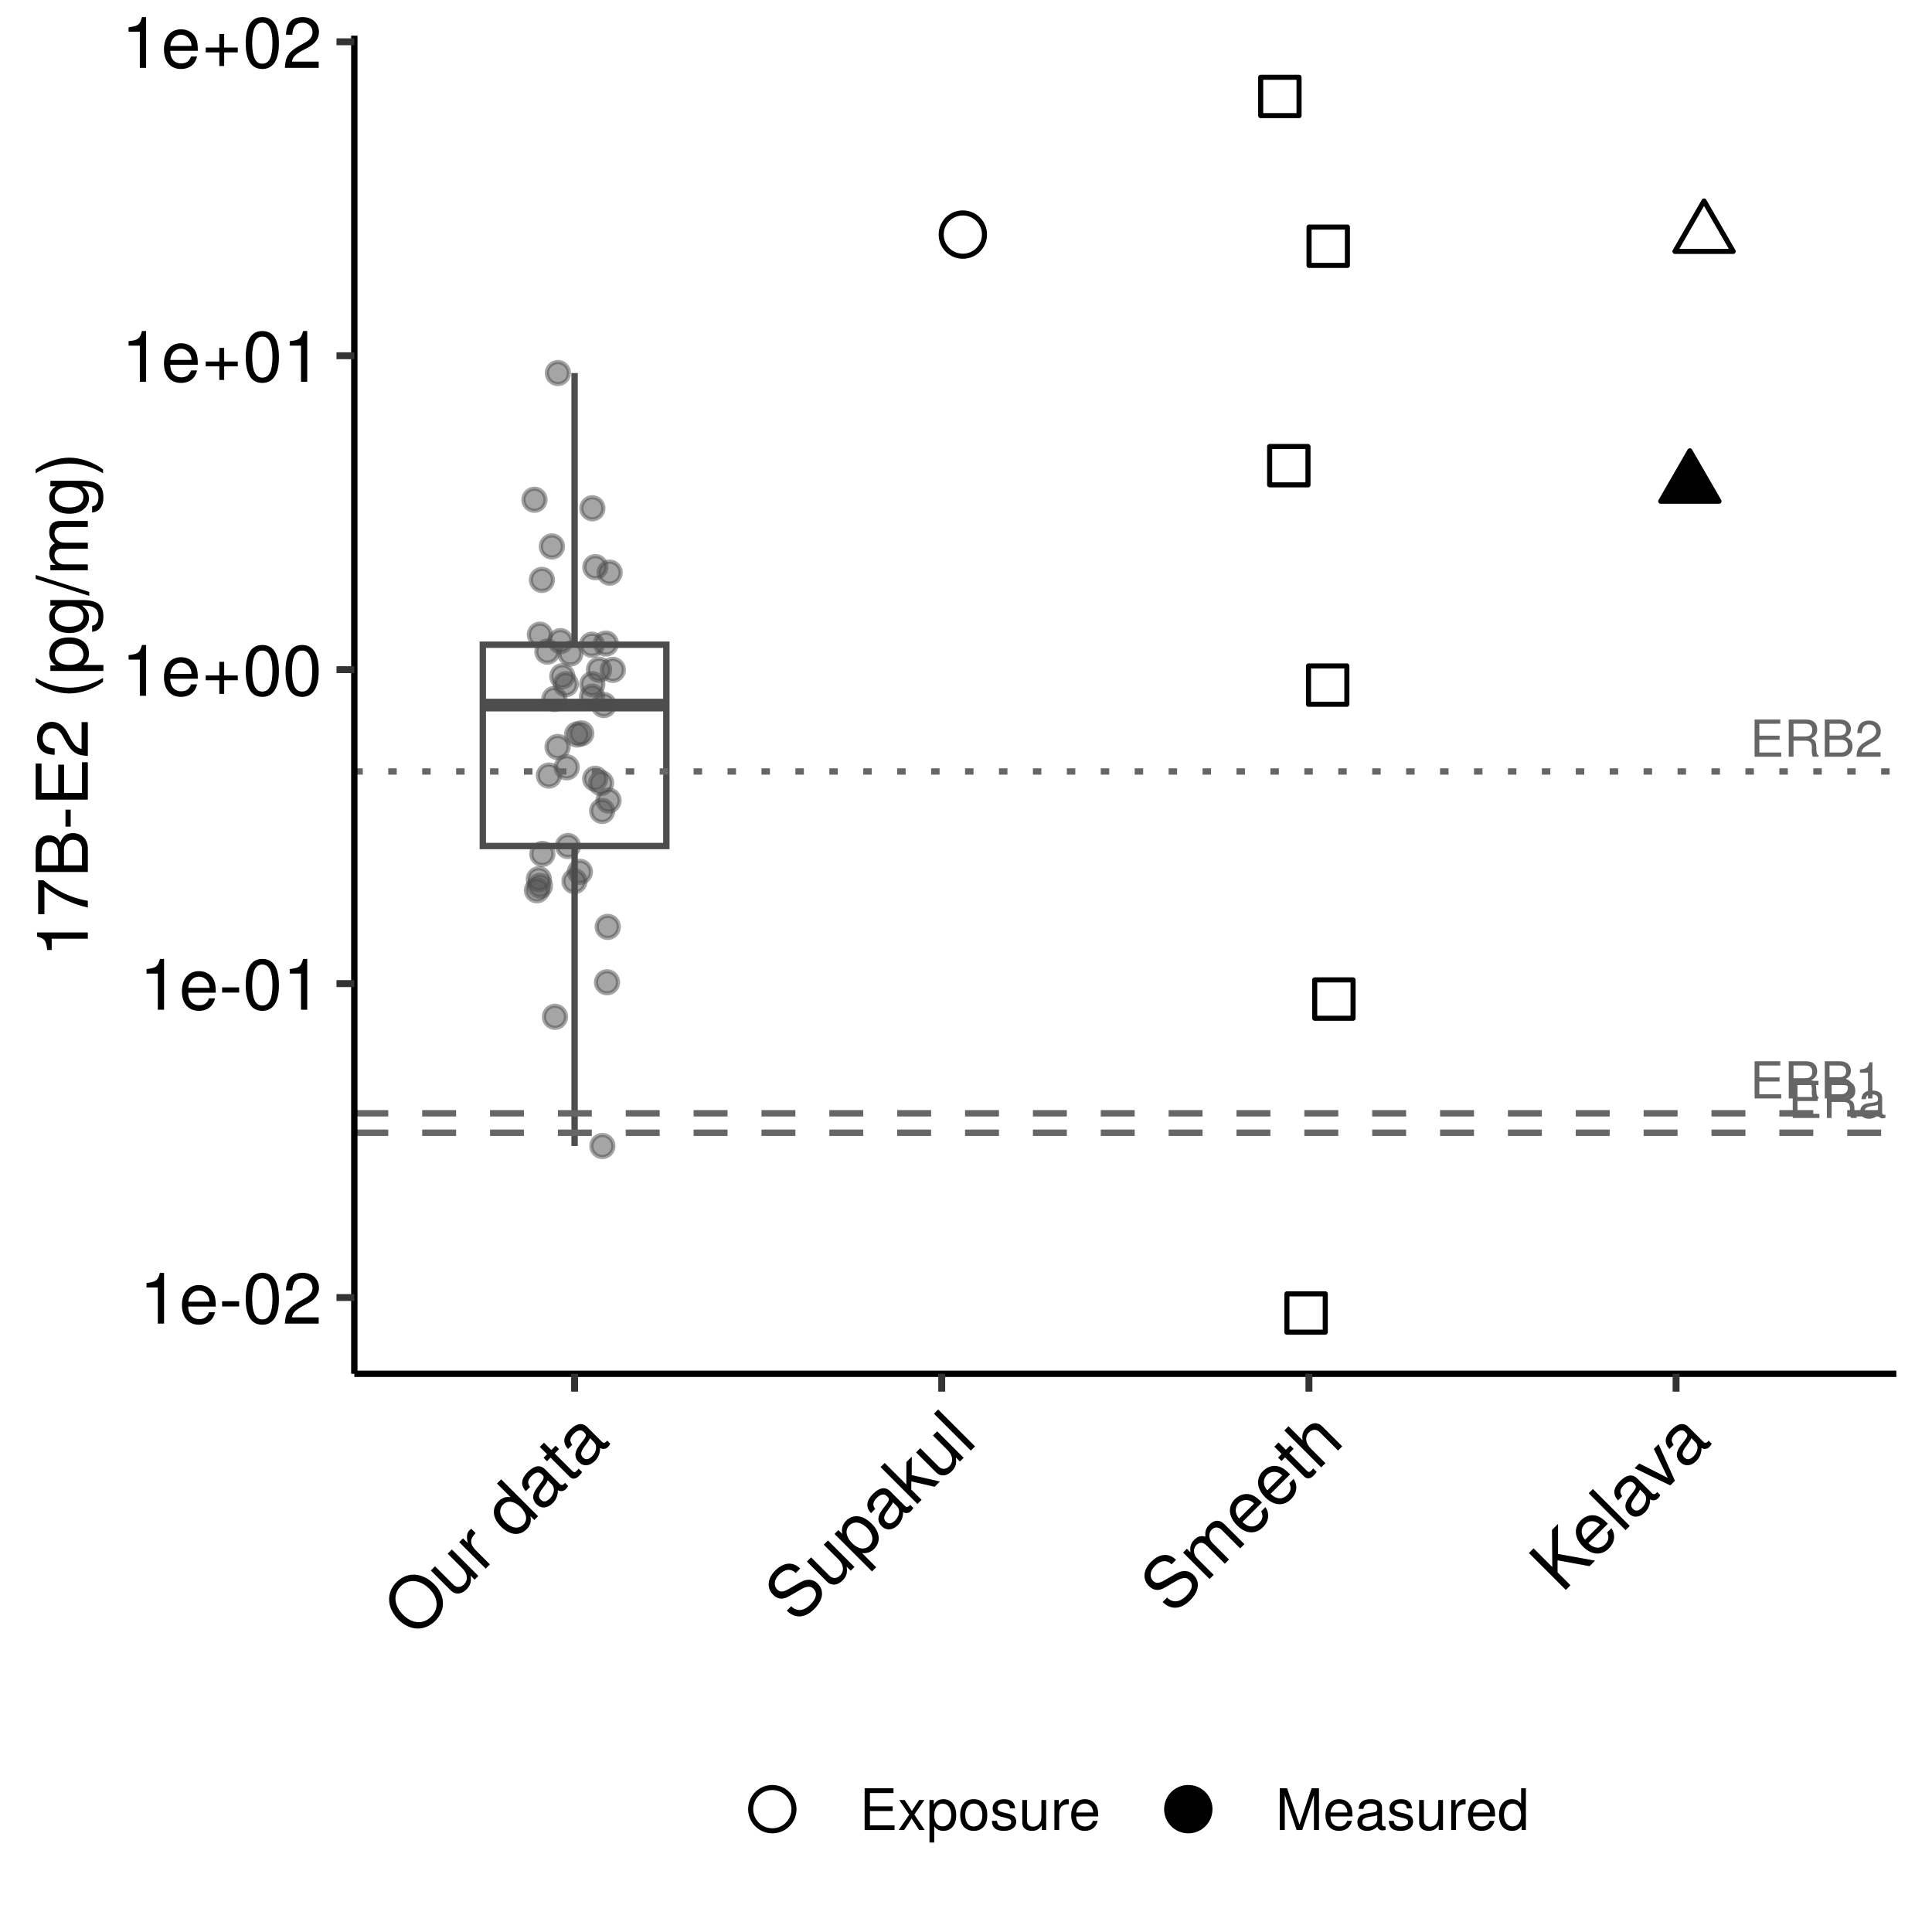
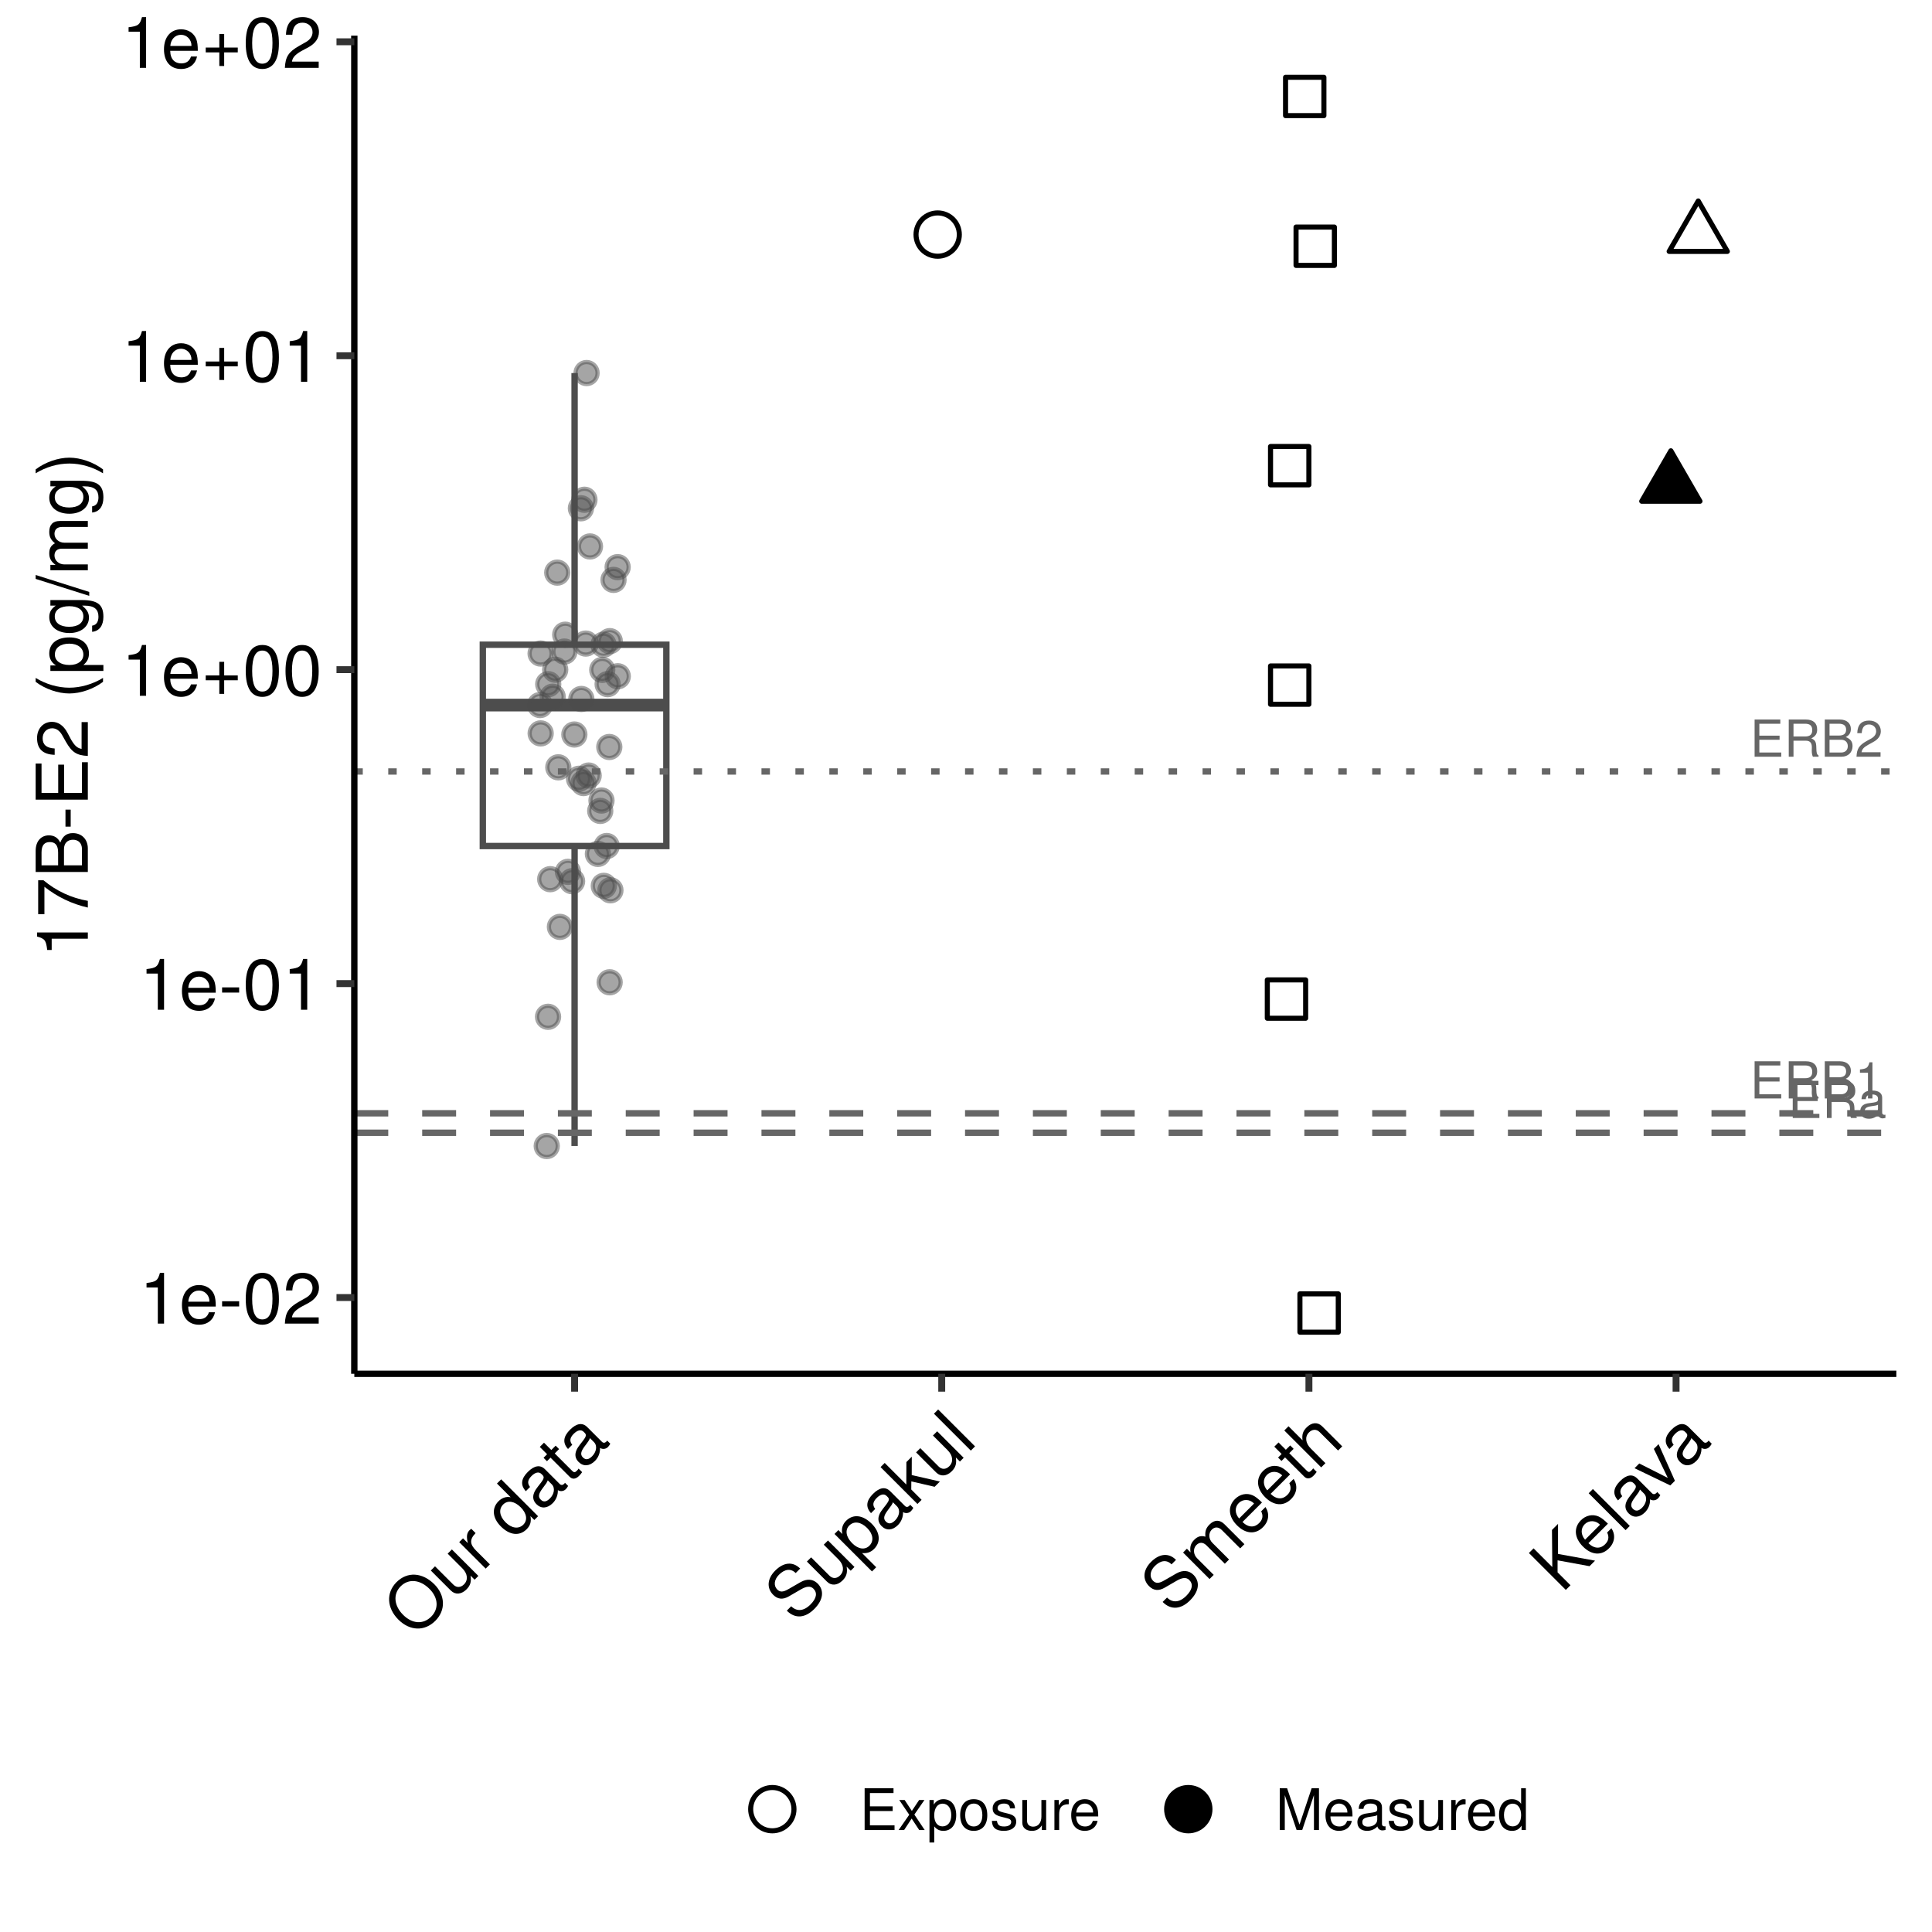
<svg xmlns="http://www.w3.org/2000/svg" class="svglite" width="324.00pt" height="324.00pt" viewBox="0 0 324.00 324.00">
  <defs>
    <style type="text/css">
    .svglite line, .svglite polyline, .svglite polygon, .svglite path, .svglite rect, .svglite circle {
      fill: none;
      stroke: #000000;
      stroke-linecap: round;
      stroke-linejoin: round;
      stroke-miterlimit: 10.00;
    }
    .svglite text {
      white-space: pre;
    }
  </style>
  </defs>
  <rect width="100%" height="100%" style="stroke: none; fill: #FFFFFF;" />
  <defs>
    <clipPath id="cpMC4wMHwzMjQuMDB8MC4wMHwzMjQuMDA=">
      <rect x="0.00" y="0.00" width="324.00" height="324.00" />
    </clipPath>
  </defs>
  <g clip-path="url(#cpMC4wMHwzMjQuMDB8MC4wMHwzMjQuMDA=)">
    <rect x="0.00" y="0.00" width="324.00" height="324.00" style="stroke-width: 1.16; stroke: #FFFFFF; fill: #FFFFFF;" />
  </g>
  <defs>
    <clipPath id="cpNTkuNDJ8MzE4LjAyfDUuOTh8MjMwLjM5">
      <rect x="59.42" y="5.98" width="258.60" height="224.41" />
    </clipPath>
  </defs>
  <g clip-path="url(#cpNTkuNDJ8MzE4LjAyfDUuOTh8MjMwLjM5)">
    <rect x="59.42" y="5.98" width="258.60" height="224.41" style="stroke-width: 1.16; stroke: none; fill: #FFFFFF;" />
    <line x1="96.36" y1="108.12" x2="96.36" y2="62.56" style="stroke-width: 1.07; stroke: #4D4D4D; stroke-linecap: butt;" />
    <line x1="96.36" y1="141.88" x2="96.36" y2="192.19" style="stroke-width: 1.07; stroke: #4D4D4D; stroke-linecap: butt;" />
    <polygon points="80.97,108.12 80.97,141.88 111.75,141.88 111.75,108.12 80.97,108.12 " style="stroke-width: 1.07; stroke: #4D4D4D; stroke-linecap: butt; stroke-linejoin: miter; fill: #FFFFFF;" />
    <line x1="80.97" y1="118.24" x2="111.75" y2="118.24" style="stroke-width: 2.13; stroke: #4D4D4D; stroke-linecap: butt; stroke-linejoin: miter;" />
-     <circle cx="99.82" cy="130.60" r="1.85" style="stroke-width: 0.71; stroke: #4D4D4D; stroke-opacity: 0.50; fill: #4D4D4D; fill-opacity: 0.50;" />
-     <circle cx="91.80" cy="109.27" r="1.85" style="stroke-width: 0.71; stroke: #4D4D4D; stroke-opacity: 0.50; fill: #4D4D4D; fill-opacity: 0.50;" />
-     <circle cx="95.65" cy="109.60" r="1.85" style="stroke-width: 0.71; stroke: #4D4D4D; stroke-opacity: 0.50; fill: #4D4D4D; fill-opacity: 0.50;" />
-     <circle cx="93.51" cy="125.27" r="1.85" style="stroke-width: 0.71; stroke: #4D4D4D; stroke-opacity: 0.50; fill: #4D4D4D; fill-opacity: 0.50;" />
-     <circle cx="102.06" cy="134.25" r="1.85" style="stroke-width: 0.71; stroke: #4D4D4D; stroke-opacity: 0.50; fill: #4D4D4D; fill-opacity: 0.50;" />
-     <circle cx="93.07" cy="170.52" r="1.85" style="stroke-width: 0.71; stroke: #4D4D4D; stroke-opacity: 0.50; fill: #4D4D4D; fill-opacity: 0.50;" />
-     <circle cx="89.63" cy="83.81" r="1.85" style="stroke-width: 0.71; stroke: #4D4D4D; stroke-opacity: 0.50; fill: #4D4D4D; fill-opacity: 0.50;" />
-     <circle cx="90.37" cy="147.44" r="1.85" style="stroke-width: 0.71; stroke: #4D4D4D; stroke-opacity: 0.50; fill: #4D4D4D; fill-opacity: 0.50;" />
-     <circle cx="99.34" cy="85.24" r="1.85" style="stroke-width: 0.71; stroke: #4D4D4D; stroke-opacity: 0.50; fill: #4D4D4D; fill-opacity: 0.50;" />
-     <circle cx="100.80" cy="131.32" r="1.85" style="stroke-width: 0.71; stroke: #4D4D4D; stroke-opacity: 0.50; fill: #4D4D4D; fill-opacity: 0.50;" />
-     <circle cx="100.46" cy="112.31" r="1.85" style="stroke-width: 0.71; stroke: #4D4D4D; stroke-opacity: 0.50; fill: #4D4D4D; fill-opacity: 0.50;" />
-     <circle cx="96.77" cy="123.18" r="1.85" style="stroke-width: 0.71; stroke: #4D4D4D; stroke-opacity: 0.50; fill: #4D4D4D; fill-opacity: 0.50;" />
-     <circle cx="101.61" cy="107.93" r="1.85" style="stroke-width: 0.71; stroke: #4D4D4D; stroke-opacity: 0.50; fill: #4D4D4D; fill-opacity: 0.50;" />
-     <circle cx="99.84" cy="95.11" r="1.85" style="stroke-width: 0.71; stroke: #4D4D4D; stroke-opacity: 0.50; fill: #4D4D4D; fill-opacity: 0.50;" />
-     <circle cx="92.97" cy="117.22" r="1.85" style="stroke-width: 0.71; stroke: #4D4D4D; stroke-opacity: 0.50; fill: #4D4D4D; fill-opacity: 0.50;" />
-     <circle cx="99.33" cy="114.73" r="1.85" style="stroke-width: 0.71; stroke: #4D4D4D; stroke-opacity: 0.50; fill: #4D4D4D; fill-opacity: 0.50;" />
-     <circle cx="101.92" cy="155.44" r="1.85" style="stroke-width: 0.71; stroke: #4D4D4D; stroke-opacity: 0.50; fill: #4D4D4D; fill-opacity: 0.50;" />
-     <circle cx="96.34" cy="147.78" r="1.85" style="stroke-width: 0.71; stroke: #4D4D4D; stroke-opacity: 0.50; fill: #4D4D4D; fill-opacity: 0.50;" />
-     <circle cx="90.54" cy="106.44" r="1.85" style="stroke-width: 0.71; stroke: #4D4D4D; stroke-opacity: 0.50; fill: #4D4D4D; fill-opacity: 0.50;" />
-     <circle cx="90.95" cy="143.20" r="1.85" style="stroke-width: 0.71; stroke: #4D4D4D; stroke-opacity: 0.50; fill: #4D4D4D; fill-opacity: 0.50;" />
-     <circle cx="100.98" cy="135.99" r="1.85" style="stroke-width: 0.71; stroke: #4D4D4D; stroke-opacity: 0.50; fill: #4D4D4D; fill-opacity: 0.50;" />
-     <circle cx="102.77" cy="112.34" r="1.85" style="stroke-width: 0.71; stroke: #4D4D4D; stroke-opacity: 0.50; fill: #4D4D4D; fill-opacity: 0.50;" />
-     <circle cx="95.04" cy="128.68" r="1.85" style="stroke-width: 0.71; stroke: #4D4D4D; stroke-opacity: 0.50; fill: #4D4D4D; fill-opacity: 0.50;" />
-     <circle cx="99.30" cy="116.84" r="1.85" style="stroke-width: 0.71; stroke: #4D4D4D; stroke-opacity: 0.50; fill: #4D4D4D; fill-opacity: 0.50;" />
-     <circle cx="102.24" cy="96.03" r="1.85" style="stroke-width: 0.71; stroke: #4D4D4D; stroke-opacity: 0.50; fill: #4D4D4D; fill-opacity: 0.50;" />
-     <circle cx="90.05" cy="149.30" r="1.85" style="stroke-width: 0.71; stroke: #4D4D4D; stroke-opacity: 0.50; fill: #4D4D4D; fill-opacity: 0.50;" />
-     <circle cx="93.99" cy="107.52" r="1.85" style="stroke-width: 0.71; stroke: #4D4D4D; stroke-opacity: 0.50; fill: #4D4D4D; fill-opacity: 0.50;" />
-     <circle cx="92.05" cy="130.06" r="1.85" style="stroke-width: 0.71; stroke: #4D4D4D; stroke-opacity: 0.50; fill: #4D4D4D; fill-opacity: 0.50;" />
-     <circle cx="101.26" cy="118.24" r="1.85" style="stroke-width: 0.71; stroke: #4D4D4D; stroke-opacity: 0.50; fill: #4D4D4D; fill-opacity: 0.50;" />
-     <circle cx="93.56" cy="62.56" r="1.85" style="stroke-width: 0.71; stroke: #4D4D4D; stroke-opacity: 0.50; fill: #4D4D4D; fill-opacity: 0.50;" />
-     <circle cx="97.25" cy="146.21" r="1.85" style="stroke-width: 0.71; stroke: #4D4D4D; stroke-opacity: 0.50; fill: #4D4D4D; fill-opacity: 0.50;" />
-     <circle cx="99.27" cy="108.12" r="1.85" style="stroke-width: 0.71; stroke: #4D4D4D; stroke-opacity: 0.50; fill: #4D4D4D; fill-opacity: 0.50;" />
-     <circle cx="94.30" cy="113.41" r="1.85" style="stroke-width: 0.71; stroke: #4D4D4D; stroke-opacity: 0.50; fill: #4D4D4D; fill-opacity: 0.50;" />
-     <circle cx="94.88" cy="114.74" r="1.85" style="stroke-width: 0.71; stroke: #4D4D4D; stroke-opacity: 0.50; fill: #4D4D4D; fill-opacity: 0.50;" />
-     <circle cx="92.55" cy="91.64" r="1.85" style="stroke-width: 0.71; stroke: #4D4D4D; stroke-opacity: 0.50; fill: #4D4D4D; fill-opacity: 0.50;" />
-     <circle cx="101.02" cy="192.19" r="1.85" style="stroke-width: 0.71; stroke: #4D4D4D; stroke-opacity: 0.50; fill: #4D4D4D; fill-opacity: 0.50;" />
-     <circle cx="97.48" cy="122.99" r="1.85" style="stroke-width: 0.71; stroke: #4D4D4D; stroke-opacity: 0.50; fill: #4D4D4D; fill-opacity: 0.50;" />
-     <circle cx="101.80" cy="164.73" r="1.85" style="stroke-width: 0.71; stroke: #4D4D4D; stroke-opacity: 0.50; fill: #4D4D4D; fill-opacity: 0.50;" />
-     <circle cx="90.88" cy="97.25" r="1.85" style="stroke-width: 0.71; stroke: #4D4D4D; stroke-opacity: 0.50; fill: #4D4D4D; fill-opacity: 0.50;" />
-     <circle cx="95.25" cy="141.88" r="1.85" style="stroke-width: 0.71; stroke: #4D4D4D; stroke-opacity: 0.50; fill: #4D4D4D; fill-opacity: 0.50;" />
-     <circle cx="90.55" cy="148.56" r="1.85" style="stroke-width: 0.71; stroke: #4D4D4D; stroke-opacity: 0.50; fill: #4D4D4D; fill-opacity: 0.50;" />
-     <circle cx="161.47" cy="39.34" r="3.63" style="stroke-width: 0.85; fill: #FFFFFF;" />
-     <rect x="215.82" y="216.98" width="6.43" height="6.43" style="stroke-width: 0.85; fill: #FFFFFF;" />
-     <rect x="220.48" y="164.33" width="6.43" height="6.43" style="stroke-width: 0.85; fill: #FFFFFF;" />
-     <rect x="219.44" y="111.68" width="6.43" height="6.43" style="stroke-width: 0.85; fill: #FFFFFF;" />
-     <rect x="212.92" y="74.88" width="6.43" height="6.43" style="stroke-width: 0.85; fill: #FFFFFF;" />
-     <rect x="219.53" y="38.08" width="6.43" height="6.43" style="stroke-width: 0.85; fill: #FFFFFF;" />
-     <rect x="211.42" y="12.96" width="6.43" height="6.43" style="stroke-width: 0.85; fill: #FFFFFF;" />
-     <polygon points="285.77,33.70 290.66,42.16 280.89,42.16 " style="stroke-width: 0.85; fill: #FFFFFF;" />
-     <polygon points="283.39,75.60 288.28,84.06 278.51,84.06 " style="stroke-width: 0.85; fill: #000000;" />
+     <circle cx="97.11" cy="130.60" r="1.85" style="stroke-width: 0.71; stroke: #4D4D4D; stroke-opacity: 0.50; fill: #4D4D4D; fill-opacity: 0.50;" />
+     <circle cx="94.65" cy="109.27" r="1.85" style="stroke-width: 0.71; stroke: #4D4D4D; stroke-opacity: 0.50; fill: #4D4D4D; fill-opacity: 0.50;" />
+     <circle cx="90.66" cy="109.60" r="1.85" style="stroke-width: 0.71; stroke: #4D4D4D; stroke-opacity: 0.50; fill: #4D4D4D; fill-opacity: 0.50;" />
+     <circle cx="102.18" cy="125.27" r="1.85" style="stroke-width: 0.71; stroke: #4D4D4D; stroke-opacity: 0.50; fill: #4D4D4D; fill-opacity: 0.50;" />
+     <circle cx="100.87" cy="134.25" r="1.85" style="stroke-width: 0.71; stroke: #4D4D4D; stroke-opacity: 0.50; fill: #4D4D4D; fill-opacity: 0.50;" />
+     <circle cx="91.91" cy="170.52" r="1.85" style="stroke-width: 0.71; stroke: #4D4D4D; stroke-opacity: 0.50; fill: #4D4D4D; fill-opacity: 0.50;" />
+     <circle cx="98.01" cy="83.81" r="1.85" style="stroke-width: 0.71; stroke: #4D4D4D; stroke-opacity: 0.50; fill: #4D4D4D; fill-opacity: 0.50;" />
+     <circle cx="92.27" cy="147.44" r="1.85" style="stroke-width: 0.71; stroke: #4D4D4D; stroke-opacity: 0.50; fill: #4D4D4D; fill-opacity: 0.50;" />
+     <circle cx="97.42" cy="85.24" r="1.85" style="stroke-width: 0.71; stroke: #4D4D4D; stroke-opacity: 0.50; fill: #4D4D4D; fill-opacity: 0.50;" />
+     <circle cx="97.86" cy="131.32" r="1.85" style="stroke-width: 0.71; stroke: #4D4D4D; stroke-opacity: 0.50; fill: #4D4D4D; fill-opacity: 0.50;" />
+     <circle cx="93.11" cy="112.31" r="1.85" style="stroke-width: 0.71; stroke: #4D4D4D; stroke-opacity: 0.50; fill: #4D4D4D; fill-opacity: 0.50;" />
+     <circle cx="96.32" cy="123.18" r="1.85" style="stroke-width: 0.71; stroke: #4D4D4D; stroke-opacity: 0.50; fill: #4D4D4D; fill-opacity: 0.50;" />
+     <circle cx="98.23" cy="107.93" r="1.85" style="stroke-width: 0.71; stroke: #4D4D4D; stroke-opacity: 0.50; fill: #4D4D4D; fill-opacity: 0.50;" />
+     <circle cx="103.58" cy="95.11" r="1.85" style="stroke-width: 0.71; stroke: #4D4D4D; stroke-opacity: 0.50; fill: #4D4D4D; fill-opacity: 0.50;" />
+     <circle cx="97.49" cy="117.22" r="1.85" style="stroke-width: 0.71; stroke: #4D4D4D; stroke-opacity: 0.50; fill: #4D4D4D; fill-opacity: 0.50;" />
+     <circle cx="101.90" cy="114.73" r="1.85" style="stroke-width: 0.71; stroke: #4D4D4D; stroke-opacity: 0.50; fill: #4D4D4D; fill-opacity: 0.50;" />
+     <circle cx="93.90" cy="155.44" r="1.85" style="stroke-width: 0.71; stroke: #4D4D4D; stroke-opacity: 0.50; fill: #4D4D4D; fill-opacity: 0.50;" />
+     <circle cx="95.94" cy="147.78" r="1.85" style="stroke-width: 0.71; stroke: #4D4D4D; stroke-opacity: 0.50; fill: #4D4D4D; fill-opacity: 0.50;" />
+     <circle cx="94.79" cy="106.44" r="1.85" style="stroke-width: 0.71; stroke: #4D4D4D; stroke-opacity: 0.50; fill: #4D4D4D; fill-opacity: 0.50;" />
+     <circle cx="100.27" cy="143.20" r="1.85" style="stroke-width: 0.71; stroke: #4D4D4D; stroke-opacity: 0.50; fill: #4D4D4D; fill-opacity: 0.50;" />
+     <circle cx="100.66" cy="135.99" r="1.85" style="stroke-width: 0.71; stroke: #4D4D4D; stroke-opacity: 0.50; fill: #4D4D4D; fill-opacity: 0.50;" />
+     <circle cx="101.00" cy="112.34" r="1.85" style="stroke-width: 0.71; stroke: #4D4D4D; stroke-opacity: 0.50; fill: #4D4D4D; fill-opacity: 0.50;" />
+     <circle cx="93.63" cy="128.68" r="1.85" style="stroke-width: 0.71; stroke: #4D4D4D; stroke-opacity: 0.50; fill: #4D4D4D; fill-opacity: 0.50;" />
+     <circle cx="92.68" cy="116.84" r="1.85" style="stroke-width: 0.71; stroke: #4D4D4D; stroke-opacity: 0.50; fill: #4D4D4D; fill-opacity: 0.50;" />
+     <circle cx="93.45" cy="96.03" r="1.85" style="stroke-width: 0.71; stroke: #4D4D4D; stroke-opacity: 0.50; fill: #4D4D4D; fill-opacity: 0.50;" />
+     <circle cx="102.37" cy="149.30" r="1.85" style="stroke-width: 0.71; stroke: #4D4D4D; stroke-opacity: 0.50; fill: #4D4D4D; fill-opacity: 0.50;" />
+     <circle cx="102.26" cy="107.52" r="1.85" style="stroke-width: 0.71; stroke: #4D4D4D; stroke-opacity: 0.50; fill: #4D4D4D; fill-opacity: 0.50;" />
+     <circle cx="98.72" cy="130.06" r="1.85" style="stroke-width: 0.71; stroke: #4D4D4D; stroke-opacity: 0.50; fill: #4D4D4D; fill-opacity: 0.50;" />
+     <circle cx="90.56" cy="118.24" r="1.85" style="stroke-width: 0.71; stroke: #4D4D4D; stroke-opacity: 0.50; fill: #4D4D4D; fill-opacity: 0.50;" />
+     <circle cx="98.37" cy="62.56" r="1.85" style="stroke-width: 0.71; stroke: #4D4D4D; stroke-opacity: 0.50; fill: #4D4D4D; fill-opacity: 0.50;" />
+     <circle cx="95.25" cy="146.21" r="1.85" style="stroke-width: 0.71; stroke: #4D4D4D; stroke-opacity: 0.50; fill: #4D4D4D; fill-opacity: 0.50;" />
+     <circle cx="101.21" cy="108.12" r="1.85" style="stroke-width: 0.71; stroke: #4D4D4D; stroke-opacity: 0.50; fill: #4D4D4D; fill-opacity: 0.50;" />
+     <circle cx="103.60" cy="113.41" r="1.85" style="stroke-width: 0.71; stroke: #4D4D4D; stroke-opacity: 0.50; fill: #4D4D4D; fill-opacity: 0.50;" />
+     <circle cx="91.94" cy="114.74" r="1.85" style="stroke-width: 0.71; stroke: #4D4D4D; stroke-opacity: 0.50; fill: #4D4D4D; fill-opacity: 0.50;" />
+     <circle cx="98.94" cy="91.64" r="1.85" style="stroke-width: 0.71; stroke: #4D4D4D; stroke-opacity: 0.50; fill: #4D4D4D; fill-opacity: 0.50;" />
+     <circle cx="91.69" cy="192.19" r="1.85" style="stroke-width: 0.71; stroke: #4D4D4D; stroke-opacity: 0.50; fill: #4D4D4D; fill-opacity: 0.50;" />
+     <circle cx="90.67" cy="122.99" r="1.85" style="stroke-width: 0.71; stroke: #4D4D4D; stroke-opacity: 0.50; fill: #4D4D4D; fill-opacity: 0.50;" />
+     <circle cx="102.24" cy="164.73" r="1.85" style="stroke-width: 0.71; stroke: #4D4D4D; stroke-opacity: 0.50; fill: #4D4D4D; fill-opacity: 0.50;" />
+     <circle cx="102.89" cy="97.25" r="1.85" style="stroke-width: 0.71; stroke: #4D4D4D; stroke-opacity: 0.50; fill: #4D4D4D; fill-opacity: 0.50;" />
+     <circle cx="101.74" cy="141.88" r="1.85" style="stroke-width: 0.71; stroke: #4D4D4D; stroke-opacity: 0.50; fill: #4D4D4D; fill-opacity: 0.50;" />
+     <circle cx="101.26" cy="148.56" r="1.85" style="stroke-width: 0.71; stroke: #4D4D4D; stroke-opacity: 0.50; fill: #4D4D4D; fill-opacity: 0.50;" />
+     <circle cx="157.25" cy="39.34" r="3.63" style="stroke-width: 0.85; fill: #FFFFFF;" />
+     <rect x="218.00" y="216.98" width="6.43" height="6.43" style="stroke-width: 0.85; fill: #FFFFFF;" />
+     <rect x="212.53" y="164.33" width="6.43" height="6.43" style="stroke-width: 0.85; fill: #FFFFFF;" />
+     <rect x="213.07" y="111.68" width="6.43" height="6.43" style="stroke-width: 0.85; fill: #FFFFFF;" />
+     <rect x="213.07" y="74.88" width="6.43" height="6.43" style="stroke-width: 0.85; fill: #FFFFFF;" />
+     <rect x="217.35" y="38.08" width="6.43" height="6.43" style="stroke-width: 0.85; fill: #FFFFFF;" />
+     <rect x="215.59" y="12.96" width="6.43" height="6.43" style="stroke-width: 0.85; fill: #FFFFFF;" />
+     <polygon points="284.80,33.70 289.68,42.16 279.92,42.16 " style="stroke-width: 0.85; fill: #FFFFFF;" />
+     <polygon points="280.21,75.60 285.09,84.06 275.32,84.06 " style="stroke-width: 0.85; fill: #000000;" />
    <line x1="59.42" y1="189.97" x2="318.02" y2="189.97" style="stroke-width: 1.07; stroke: #666666; stroke-dasharray: 5.69,5.69; stroke-linecap: butt;" />
    <line x1="59.42" y1="186.70" x2="318.02" y2="186.70" style="stroke-width: 1.07; stroke: #666666; stroke-dasharray: 5.69,5.69; stroke-linecap: butt;" />
    <line x1="59.42" y1="129.38" x2="318.02" y2="129.38" style="stroke-width: 1.07; stroke: #666666; stroke-dasharray: 1.42,4.27; stroke-linecap: butt;" />
    <text x="316.36" y="187.49" text-anchor="end" style="font-size: 8.54px; font-weight: 0;fill: #666666; font-family: &quot;TeX Gyre Heros&quot;;" textLength="16.59px" lengthAdjust="spacingAndGlyphs">ERa</text>
    <text x="315.79" y="184.21" text-anchor="end" style="font-size: 8.54px; font-weight: 0;fill: #666666; font-family: &quot;TeX Gyre Heros&quot;;" textLength="22.28px" lengthAdjust="spacingAndGlyphs">ERB1</text>
    <text x="315.79" y="126.90" text-anchor="end" style="font-size: 8.54px; font-weight: 0;fill: #666666; font-family: &quot;TeX Gyre Heros&quot;;" textLength="22.28px" lengthAdjust="spacingAndGlyphs">ERB2</text>
  </g>
  <g clip-path="url(#cpMC4wMHwzMjQuMDB8MC4wMHwzMjQuMDA=)">
    <polyline points="59.42,230.39 59.42,5.98 " style="stroke-width: 1.07; stroke-linecap: butt;" />
    <text x="54.04" y="221.97" text-anchor="end" style="font-size: 12.00px; font-weight: 0; font-family: &quot;TeX Gyre Heros&quot;;" textLength="30.69px" lengthAdjust="spacingAndGlyphs">1e-02</text>
    <text x="54.04" y="169.33" text-anchor="end" style="font-size: 12.00px; font-weight: 0; font-family: &quot;TeX Gyre Heros&quot;;" textLength="30.69px" lengthAdjust="spacingAndGlyphs">1e-01</text>
    <text x="54.04" y="116.68" text-anchor="end" style="font-size: 12.00px; font-weight: 0; font-family: &quot;TeX Gyre Heros&quot;;" textLength="33.70px" lengthAdjust="spacingAndGlyphs">1e+00</text>
    <text x="54.04" y="64.03" text-anchor="end" style="font-size: 12.00px; font-weight: 0; font-family: &quot;TeX Gyre Heros&quot;;" textLength="33.70px" lengthAdjust="spacingAndGlyphs">1e+01</text>
    <text x="54.04" y="11.38" text-anchor="end" style="font-size: 12.00px; font-weight: 0; font-family: &quot;TeX Gyre Heros&quot;;" textLength="33.70px" lengthAdjust="spacingAndGlyphs">1e+02</text>
    <polyline points="56.43,217.60 59.42,217.60 " style="stroke-width: 1.16; stroke: #333333; stroke-linecap: butt;" />
    <polyline points="56.43,164.95 59.42,164.95 " style="stroke-width: 1.16; stroke: #333333; stroke-linecap: butt;" />
    <polyline points="56.43,112.30 59.42,112.30 " style="stroke-width: 1.16; stroke: #333333; stroke-linecap: butt;" />
    <polyline points="56.43,59.66 59.42,59.66 " style="stroke-width: 1.16; stroke: #333333; stroke-linecap: butt;" />
    <polyline points="56.43,7.01 59.42,7.01 " style="stroke-width: 1.16; stroke: #333333; stroke-linecap: butt;" />
    <polyline points="59.42,230.39 318.02,230.39 " style="stroke-width: 1.07; stroke-linecap: butt;" />
    <polyline points="96.36,233.38 96.36,230.39 " style="stroke-width: 1.16; stroke: #333333; stroke-linecap: butt;" />
    <polyline points="157.93,233.38 157.93,230.39 " style="stroke-width: 1.16; stroke: #333333; stroke-linecap: butt;" />
    <polyline points="219.51,233.38 219.51,230.39 " style="stroke-width: 1.16; stroke: #333333; stroke-linecap: butt;" />
    <polyline points="281.08,233.38 281.08,230.39 " style="stroke-width: 1.16; stroke: #333333; stroke-linecap: butt;" />
    <text transform="translate(102.55,241.96) rotate(-45)" text-anchor="end" style="font-size: 12.00px; font-weight: 0; font-family: &quot;TeX Gyre Heros&quot;;" textLength="46.70px" lengthAdjust="spacingAndGlyphs">Our data</text>
    <text transform="translate(164.12,241.96) rotate(-45)" text-anchor="end" style="font-size: 12.00px; font-weight: 0; font-family: &quot;TeX Gyre Heros&quot;;" textLength="43.37px" lengthAdjust="spacingAndGlyphs">Supakul</text>
    <text transform="translate(225.69,241.96) rotate(-45)" text-anchor="end" style="font-size: 12.00px; font-weight: 0; font-family: &quot;TeX Gyre Heros&quot;;" textLength="41.36px" lengthAdjust="spacingAndGlyphs">Smeeth</text>
    <text transform="translate(287.26,241.96) rotate(-45)" text-anchor="end" style="font-size: 12.00px; font-weight: 0; font-family: &quot;TeX Gyre Heros&quot;;" textLength="36.69px" lengthAdjust="spacingAndGlyphs">Kelava</text>
    <text transform="translate(14.73,118.18) rotate(-90)" text-anchor="middle" style="font-size: 12.00px; font-weight: 0; font-family: &quot;TeX Gyre Heros&quot;;" textLength="84.71px" lengthAdjust="spacingAndGlyphs">17B-E2 (pg/mg)</text>
    <rect x="114.90" y="288.79" width="147.64" height="29.24" style="stroke-width: 1.16; stroke: none; fill: #FFFFFF;" />
    <circle cx="129.52" cy="303.40" r="3.63" style="stroke-width: 0.85; fill: #FFFFFF;" />
    <circle cx="199.28" cy="303.40" r="3.63" style="stroke-width: 0.85; fill: #000000;" />
    <text x="144.14" y="306.90" style="font-size: 9.60px; font-weight: 0; font-family: &quot;TeX Gyre Heros&quot;;" textLength="40.53px" lengthAdjust="spacingAndGlyphs">Exposure</text>
    <text x="213.90" y="306.90" style="font-size: 9.60px; font-weight: 0; font-family: &quot;TeX Gyre Heros&quot;;" textLength="42.66px" lengthAdjust="spacingAndGlyphs">Measured</text>
  </g>
</svg>
